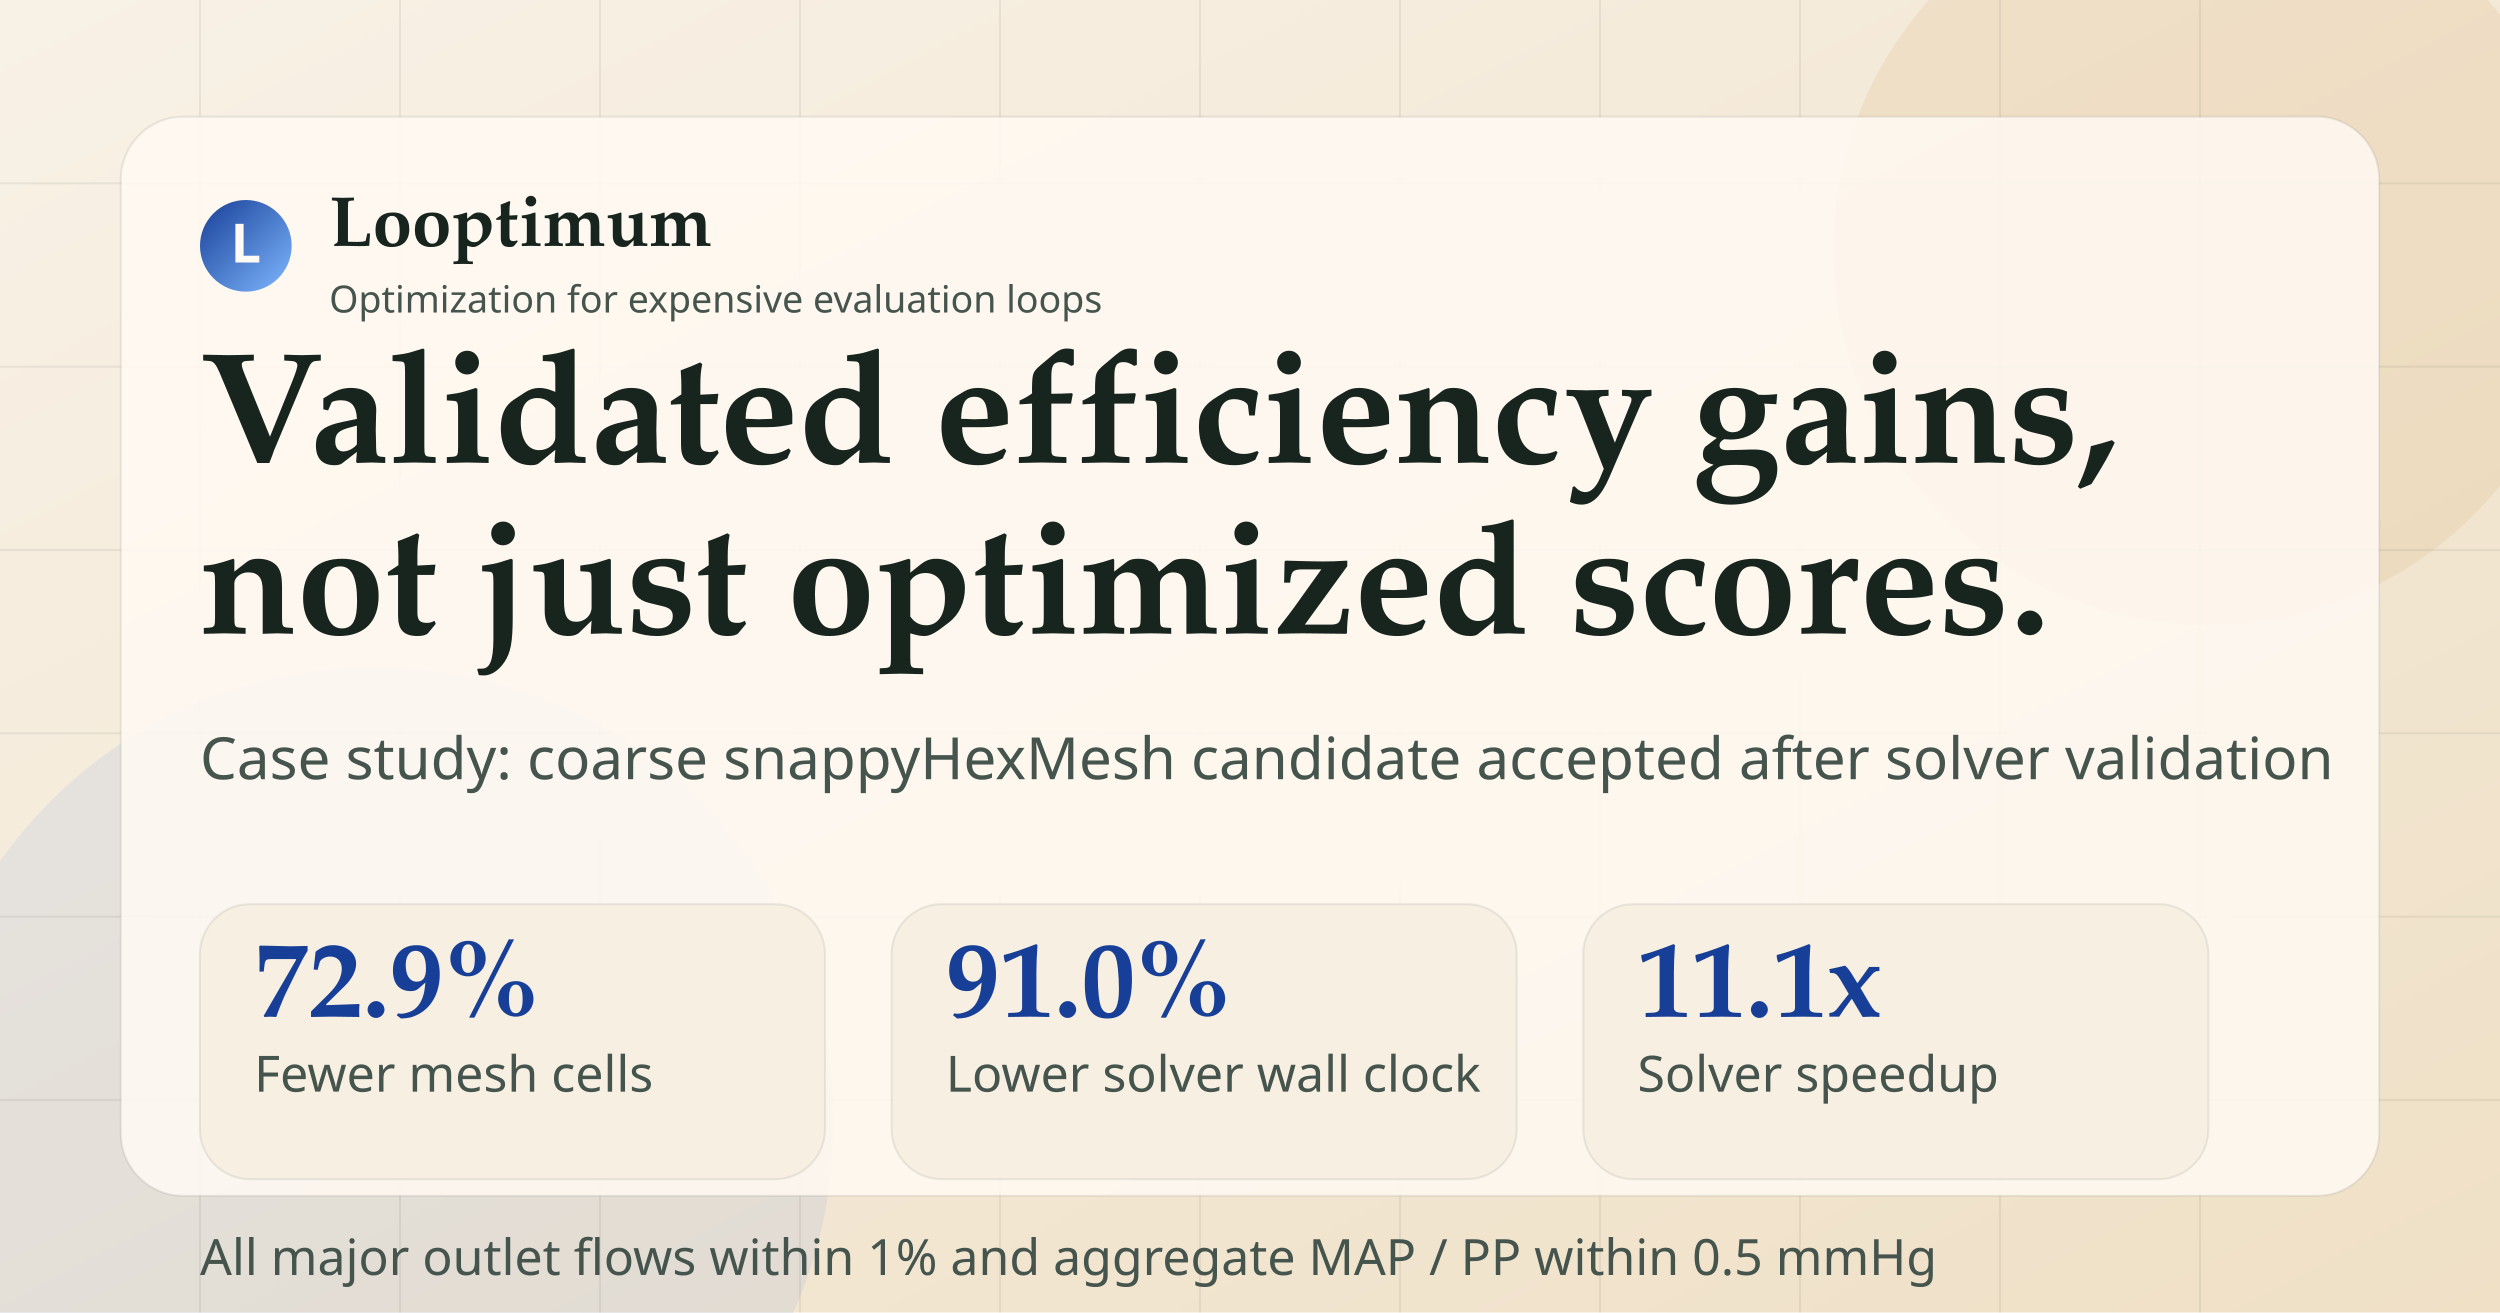
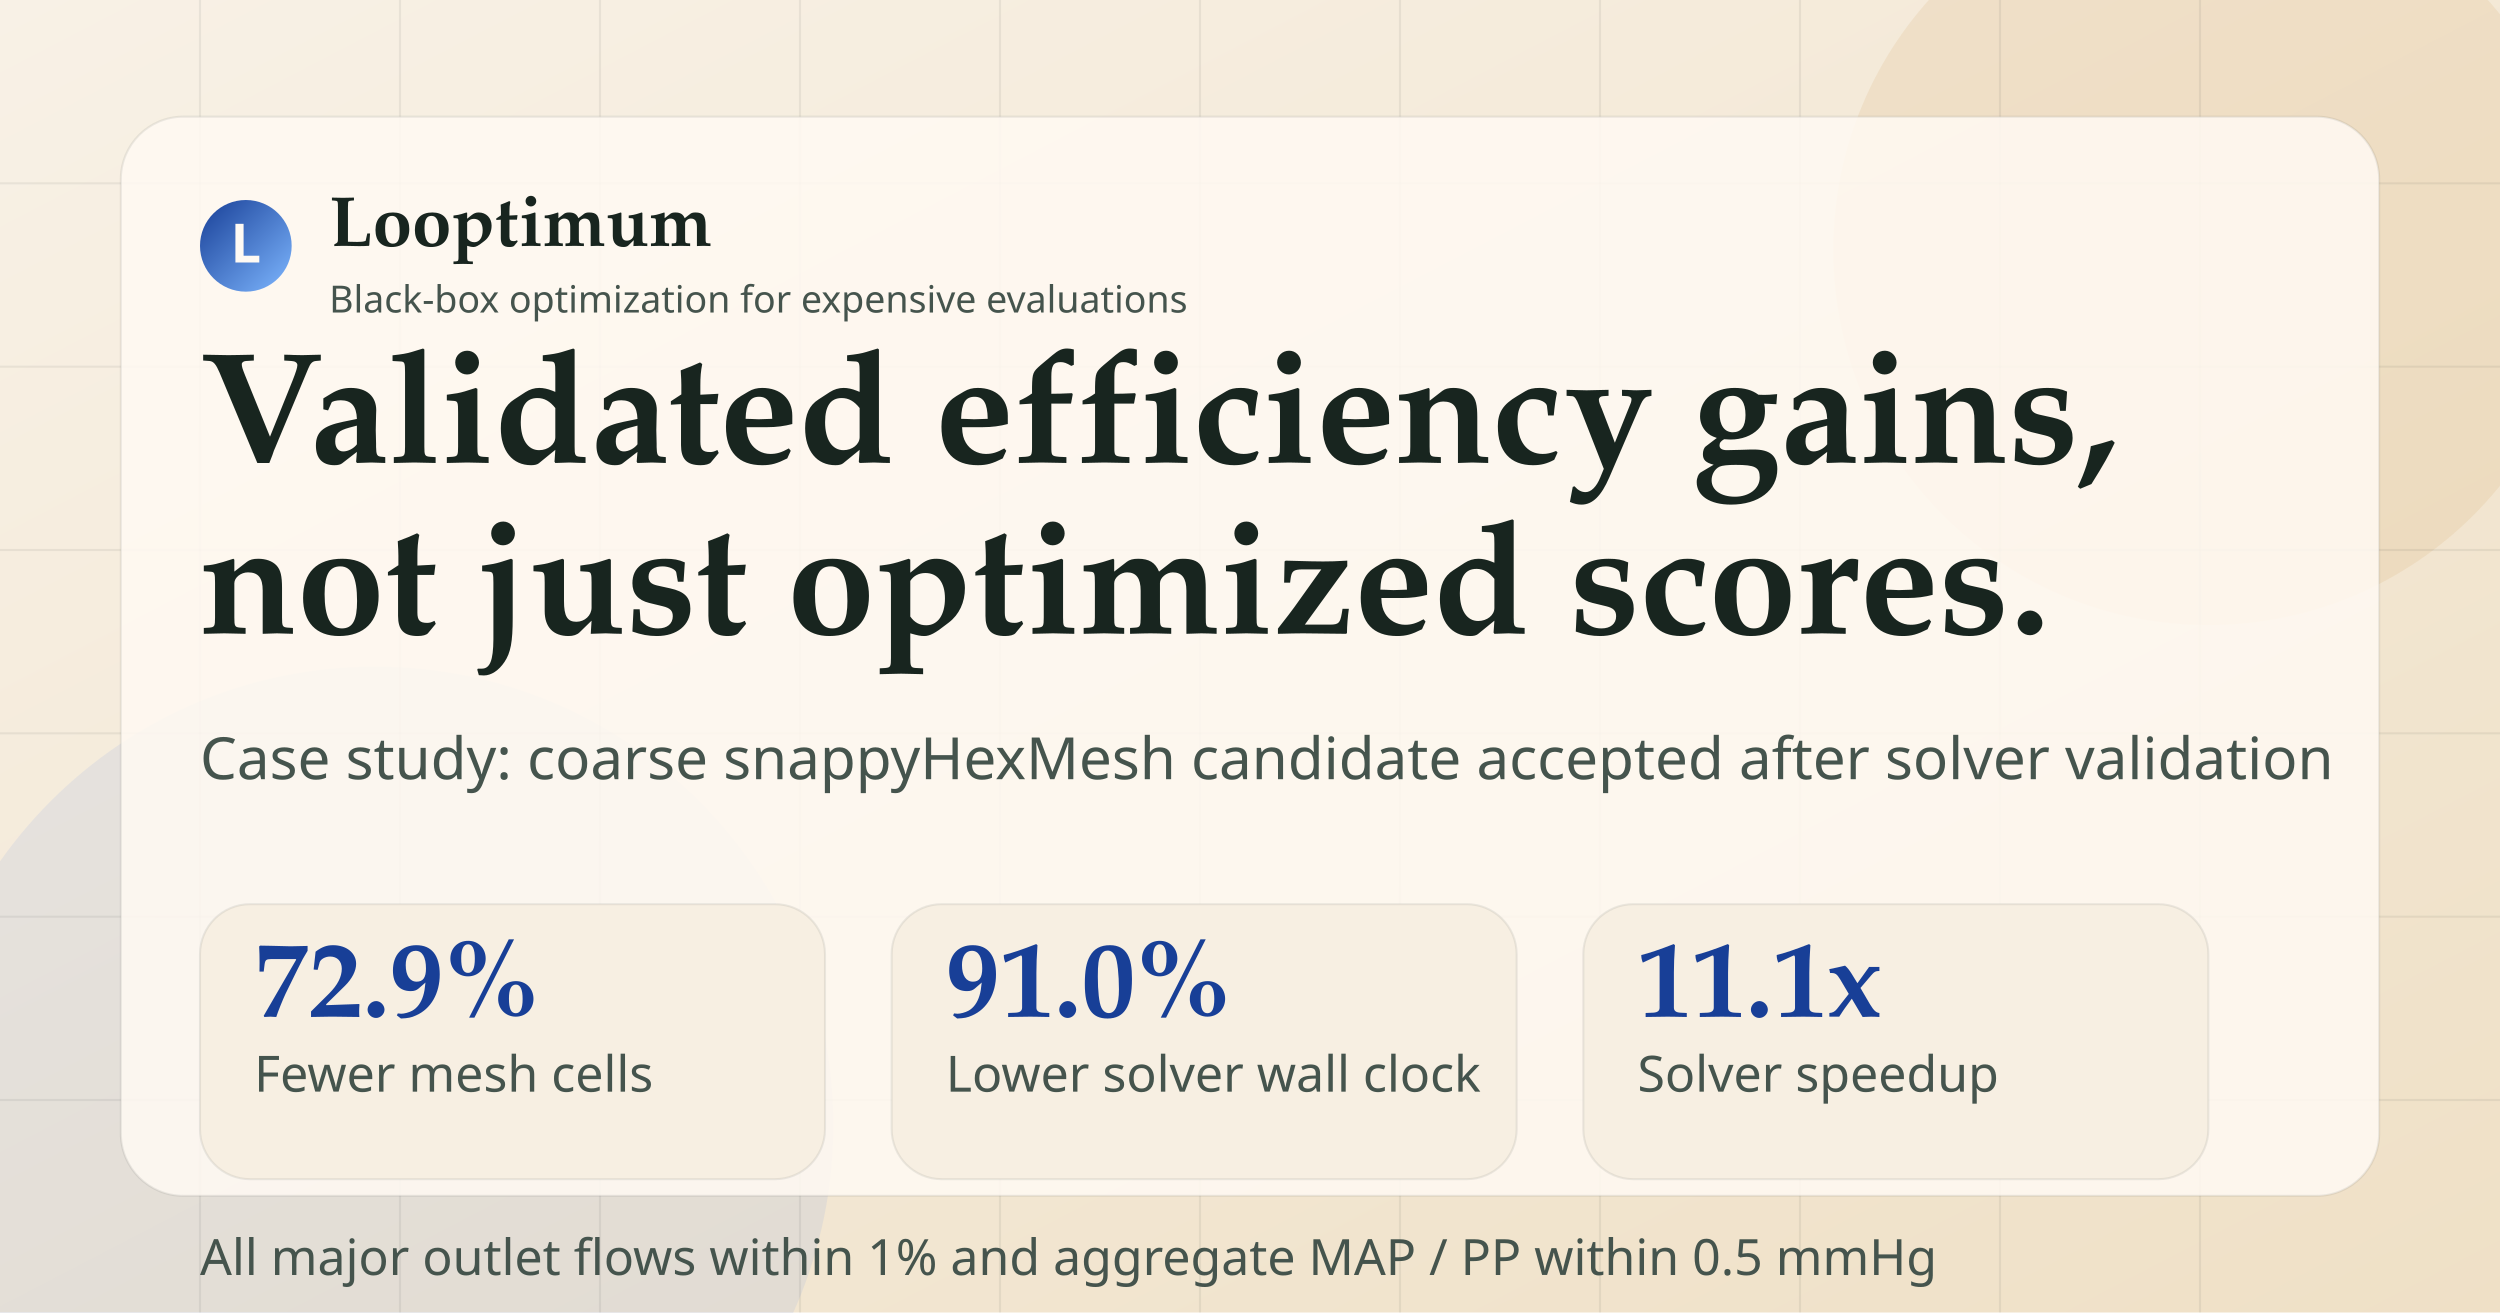
<svg xmlns="http://www.w3.org/2000/svg" viewBox="0 0 1200 630" role="img" aria-labelledby="title desc">
  <defs>
    <linearGradient id="wash" x1="0%" y1="0%" x2="100%" y2="100%">
      <stop offset="0%" stop-color="#f8f1e6" />
      <stop offset="100%" stop-color="#efe0c6" />
    </linearGradient>
    <linearGradient id="accent" x1="0%" y1="0%" x2="100%" y2="100%">
      <stop offset="0%" stop-color="#183f97" />
      <stop offset="100%" stop-color="#7eb7ff" />
    </linearGradient>
  </defs>
  <rect width="1200" height="630" fill="url(#wash)" />
  <circle cx="1060" cy="120" r="180" fill="#d3a15f" fill-opacity="0.15" />
  <circle cx="180" cy="540" r="220" fill="#2a6fe8" fill-opacity="0.08" />
  <g fill="none" stroke="#18251f" stroke-opacity="0.07">
    <path d="M0 88h1200" />
    <path d="M0 176h1200" />
    <path d="M0 264h1200" />
    <path d="M0 352h1200" />
    <path d="M0 440h1200" />
    <path d="M0 528h1200" />
    <path d="M96 0v630" />
    <path d="M192 0v630" />
    <path d="M288 0v630" />
    <path d="M384 0v630" />
    <path d="M480 0v630" />
    <path d="M576 0v630" />
    <path d="M672 0v630" />
    <path d="M768 0v630" />
    <path d="M864 0v630" />
    <path d="M960 0v630" />
    <path d="M1056 0v630" />
  </g>
  <rect x="58" y="56" width="1084" height="518" rx="30" fill="#fffaf3" fill-opacity="0.86" stroke="#18251f" stroke-opacity="0.08" />
  <g transform="translate(96 96)">
    <circle cx="22" cy="22" r="22" fill="url(#accent)" />
    <text x="22" y="30" text-anchor="middle" font-family="Avenir Next, Segoe UI, sans-serif" font-size="26" font-weight="700" fill="#fffaf3">L</text>
    <text x="62" y="22" font-family="Iowan Old Style, Palatino Linotype, Book Antiqua, Georgia, serif" font-size="34" font-weight="700" fill="#18251f">Looptimum</text>
-     <text x="62" y="54" font-family="Avenir Next, Segoe UI, sans-serif" font-size="18" fill="#45544d">Optimization for expensive evaluation loops</text>
+     <text x="62" y="54" font-family="Avenir Next, Segoe UI, sans-serif" font-size="18" fill="#45544d">Black-box optimization for expensive evaluations</text>
    <text x="0" y="126" font-family="Iowan Old Style, Palatino Linotype, Book Antiqua, Georgia, serif" font-size="76" font-weight="700" fill="#18251f">
      Validated efficiency gains,
    </text>
    <text x="0" y="208" font-family="Iowan Old Style, Palatino Linotype, Book Antiqua, Georgia, serif" font-size="76" font-weight="700" fill="#18251f">
      not just optimized scores.
    </text>
    <text x="0" y="278" font-family="Avenir Next, Segoe UI, sans-serif" font-size="28" fill="#45544d">
      Case study: coarse snappyHexMesh candidate accepted after solver validation
    </text>
    <g transform="translate(0 338)">
      <rect width="300" height="132" rx="24" fill="#f7efe2" stroke="#18251f" stroke-opacity="0.08" />
      <text x="26" y="54" font-family="Iowan Old Style, Palatino Linotype, Book Antiqua, Georgia, serif" font-size="52" font-weight="700" fill="#183f97">72.9%</text>
      <text x="26" y="90" font-family="Avenir Next, Segoe UI, sans-serif" font-size="24" fill="#45544d">Fewer mesh cells</text>
    </g>
    <g transform="translate(332 338)">
      <rect width="300" height="132" rx="24" fill="#f7efe2" stroke="#18251f" stroke-opacity="0.08" />
      <text x="26" y="54" font-family="Iowan Old Style, Palatino Linotype, Book Antiqua, Georgia, serif" font-size="52" font-weight="700" fill="#183f97">91.0%</text>
      <text x="26" y="90" font-family="Avenir Next, Segoe UI, sans-serif" font-size="24" fill="#45544d">Lower solver wall clock</text>
    </g>
    <g transform="translate(664 338)">
      <rect width="300" height="132" rx="24" fill="#f7efe2" stroke="#18251f" stroke-opacity="0.08" />
      <text x="26" y="54" font-family="Iowan Old Style, Palatino Linotype, Book Antiqua, Georgia, serif" font-size="52" font-weight="700" fill="#183f97">11.1x</text>
      <text x="26" y="90" font-family="Avenir Next, Segoe UI, sans-serif" font-size="24" fill="#45544d">Solver speedup</text>
    </g>
    <text x="0" y="516" font-family="Avenir Next, Segoe UI, sans-serif" font-size="24" fill="#45544d">
      All major outlet flows within 1% and aggregate MAP / PP within 0.5 mmHg
    </text>
  </g>
</svg>
